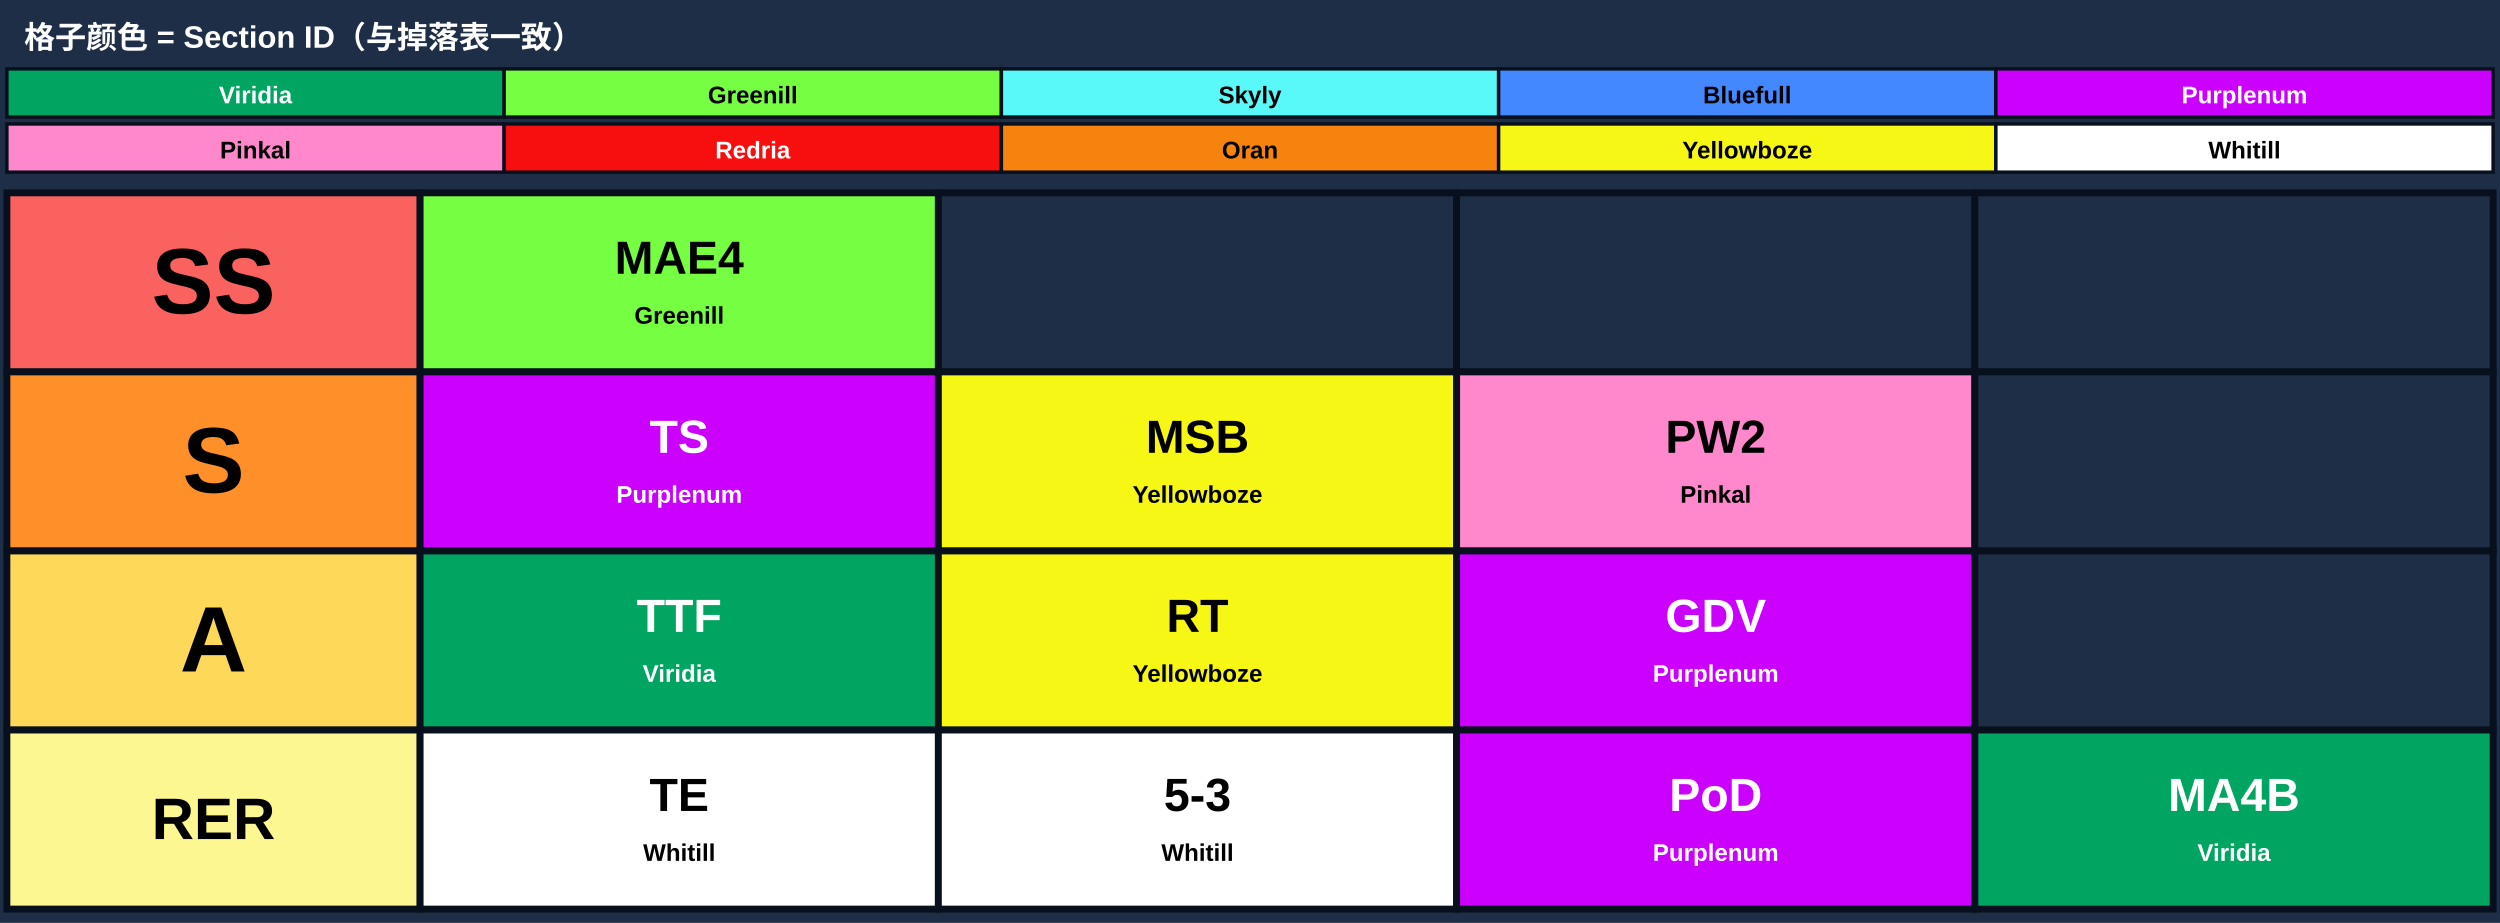
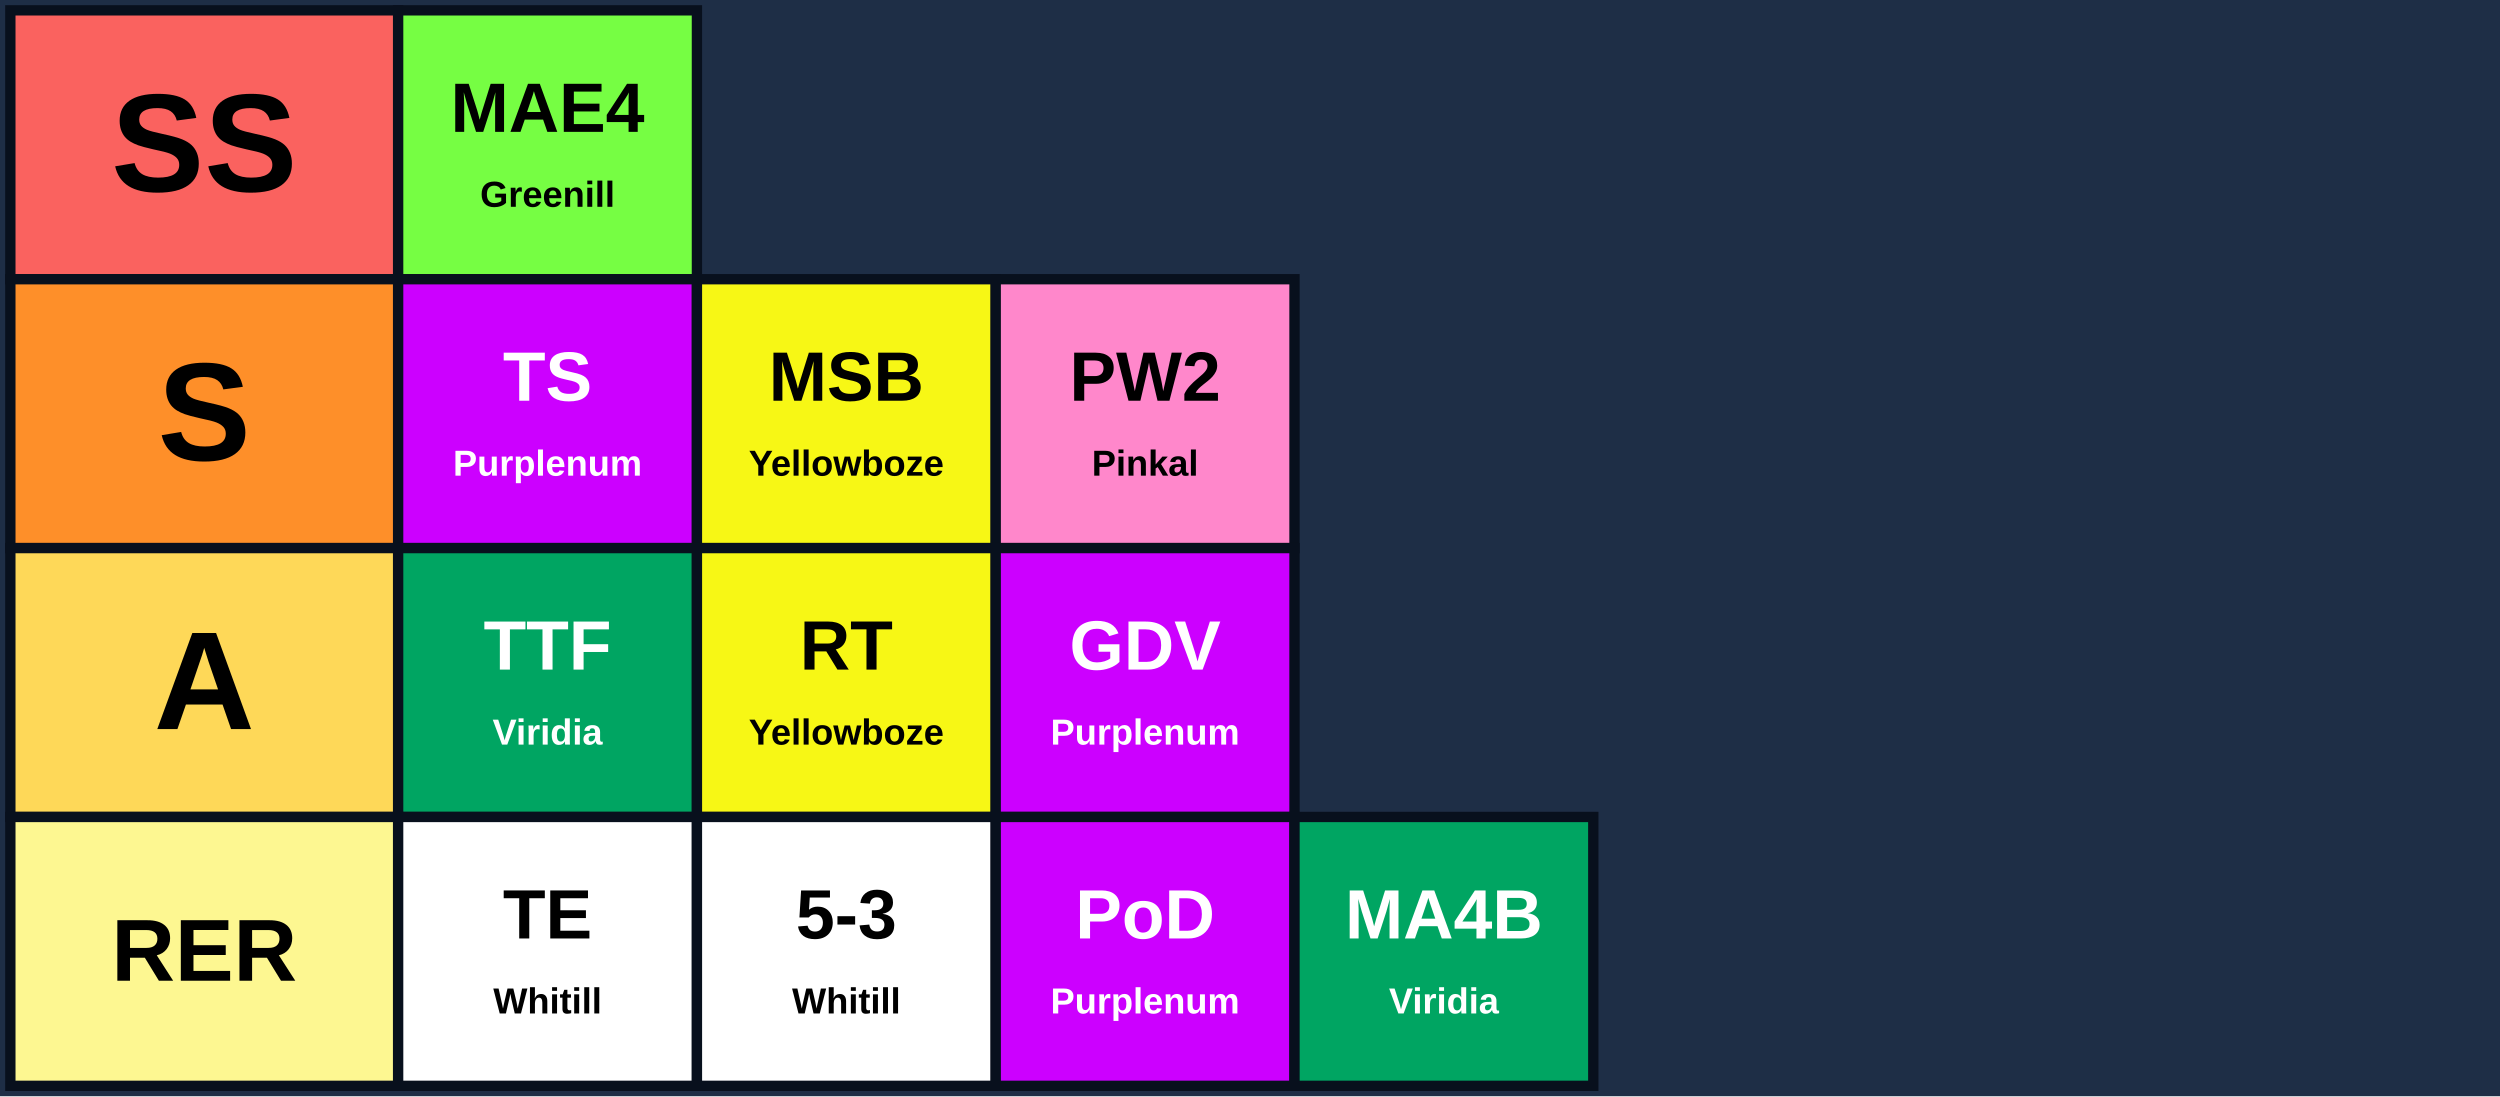
- <svg xmlns="http://www.w3.org/2000/svg" width="1452" height="536" viewBox="0 0 1452 536" role="img">
-   <rect width="1452" height="536" fill="#1E2E46" />
-   <text x="14" y="28" text-anchor="start" font-family="Arial, Helvetica, sans-serif" font-size="18" font-weight="700" fill="#FFFFFF">格子颜色 = Section ID（与掉落表一致）</text>
-   <rect x="4" y="40" width="288.8" height="28" fill="#00A562" stroke="#08101D" stroke-width="2" />
-   <text x="148.4" y="60" text-anchor="middle" font-family="Arial, Helvetica, sans-serif" font-size="14" font-weight="700" fill="#FFFFFF">Viridia</text>
-   <rect x="292.8" y="40" width="288.8" height="28" fill="#76FE43" stroke="#08101D" stroke-width="2" />
-   <text x="437.2" y="60" text-anchor="middle" font-family="Arial, Helvetica, sans-serif" font-size="14" font-weight="700" fill="#000000">Greenill</text>
-   <rect x="581.6" y="40" width="288.8" height="28" fill="#59F9F9" stroke="#08101D" stroke-width="2" />
-   <text x="726" y="60" text-anchor="middle" font-family="Arial, Helvetica, sans-serif" font-size="14" font-weight="700" fill="#000000">Skyly</text>
-   <rect x="870.4" y="40" width="288.8" height="28" fill="#4488FF" stroke="#08101D" stroke-width="2" />
-   <text x="1014.8" y="60" text-anchor="middle" font-family="Arial, Helvetica, sans-serif" font-size="14" font-weight="700" fill="#000000">Bluefull</text>
-   <rect x="1159.2" y="40" width="288.8" height="28" fill="#CC00FF" stroke="#08101D" stroke-width="2" />
-   <text x="1303.6" y="60" text-anchor="middle" font-family="Arial, Helvetica, sans-serif" font-size="14" font-weight="700" fill="#FFFFFF">Purplenum</text>
-   <rect x="4" y="72" width="288.8" height="28" fill="#FF87CB" stroke="#08101D" stroke-width="2" />
-   <text x="148.4" y="92" text-anchor="middle" font-family="Arial, Helvetica, sans-serif" font-size="14" font-weight="700" fill="#000000">Pinkal</text>
-   <rect x="292.8" y="72" width="288.8" height="28" fill="#F70F0F" stroke="#08101D" stroke-width="2" />
-   <text x="437.2" y="92" text-anchor="middle" font-family="Arial, Helvetica, sans-serif" font-size="14" font-weight="700" fill="#FFFFFF">Redria</text>
-   <rect x="581.6" y="72" width="288.8" height="28" fill="#F7830F" stroke="#08101D" stroke-width="2" />
-   <text x="726" y="92" text-anchor="middle" font-family="Arial, Helvetica, sans-serif" font-size="14" font-weight="700" fill="#000000">Oran</text>
-   <rect x="870.4" y="72" width="288.8" height="28" fill="#F7F715" stroke="#08101D" stroke-width="2" />
-   <text x="1014.8" y="92" text-anchor="middle" font-family="Arial, Helvetica, sans-serif" font-size="14" font-weight="700" fill="#000000">Yellowboze</text>
-   <rect x="1159.2" y="72" width="288.8" height="28" fill="#FFFFFF" stroke="#08101D" stroke-width="2" />
-   <text x="1303.6" y="92" text-anchor="middle" font-family="Arial, Helvetica, sans-serif" font-size="14" font-weight="700" fill="#000000">Whitill</text>
-   <rect x="4" y="112" width="240" height="104" fill="#FA625F" stroke="#08101D" stroke-width="4" />
-   <text x="124" y="182" text-anchor="middle" font-family="Arial, Helvetica, sans-serif" font-size="54" font-weight="800" fill="#000000">SS</text>
-   <rect x="244" y="112" width="301" height="104" fill="#76FE43" stroke="#08101D" stroke-width="4" />
-   <text x="394.5" y="159" text-anchor="middle" font-family="Arial, Helvetica, sans-serif" font-size="27" font-weight="800" fill="#000000">MAE4</text>
-   <text x="394.5" y="188" text-anchor="middle" font-family="Arial, Helvetica, sans-serif" font-size="14" font-weight="600" fill="#000000">Greenill</text>
-   <rect x="545" y="112" width="301" height="104" fill="#1E2E46" stroke="#08101D" stroke-width="4" />
-   <rect x="846" y="112" width="301" height="104" fill="#1E2E46" stroke="#08101D" stroke-width="4" />
-   <rect x="1147" y="112" width="301" height="104" fill="#1E2E46" stroke="#08101D" stroke-width="4" />
-   <rect x="4" y="216" width="240" height="104" fill="#FE8F29" stroke="#08101D" stroke-width="4" />
-   <text x="124" y="286" text-anchor="middle" font-family="Arial, Helvetica, sans-serif" font-size="54" font-weight="800" fill="#000000">S</text>
-   <rect x="244" y="216" width="301" height="104" fill="#CC00FF" stroke="#08101D" stroke-width="4" />
-   <text x="394.5" y="263" text-anchor="middle" font-family="Arial, Helvetica, sans-serif" font-size="27" font-weight="800" fill="#FFFFFF">TS</text>
-   <text x="394.5" y="292" text-anchor="middle" font-family="Arial, Helvetica, sans-serif" font-size="14" font-weight="600" fill="#FFFFFF">Purplenum</text>
-   <rect x="545" y="216" width="301" height="104" fill="#F7F715" stroke="#08101D" stroke-width="4" />
-   <text x="695.5" y="263" text-anchor="middle" font-family="Arial, Helvetica, sans-serif" font-size="27" font-weight="800" fill="#000000">MSB</text>
-   <text x="695.5" y="292" text-anchor="middle" font-family="Arial, Helvetica, sans-serif" font-size="14" font-weight="600" fill="#000000">Yellowboze</text>
-   <rect x="846" y="216" width="301" height="104" fill="#FF87CB" stroke="#08101D" stroke-width="4" />
-   <text x="996.5" y="263" text-anchor="middle" font-family="Arial, Helvetica, sans-serif" font-size="27" font-weight="800" fill="#000000">PW2</text>
-   <text x="996.5" y="292" text-anchor="middle" font-family="Arial, Helvetica, sans-serif" font-size="14" font-weight="600" fill="#000000">Pinkal</text>
-   <rect x="1147" y="216" width="301" height="104" fill="#1E2E46" stroke="#08101D" stroke-width="4" />
-   <rect x="4" y="320" width="240" height="104" fill="#FED858" stroke="#08101D" stroke-width="4" />
-   <text x="124" y="390" text-anchor="middle" font-family="Arial, Helvetica, sans-serif" font-size="54" font-weight="800" fill="#000000">A</text>
-   <rect x="244" y="320" width="301" height="104" fill="#00A562" stroke="#08101D" stroke-width="4" />
-   <text x="394.5" y="367" text-anchor="middle" font-family="Arial, Helvetica, sans-serif" font-size="27" font-weight="800" fill="#FFFFFF">TTF</text>
-   <text x="394.5" y="396" text-anchor="middle" font-family="Arial, Helvetica, sans-serif" font-size="14" font-weight="600" fill="#FFFFFF">Viridia</text>
-   <rect x="545" y="320" width="301" height="104" fill="#F7F715" stroke="#08101D" stroke-width="4" />
-   <text x="695.5" y="367" text-anchor="middle" font-family="Arial, Helvetica, sans-serif" font-size="27" font-weight="800" fill="#000000">RT</text>
-   <text x="695.5" y="396" text-anchor="middle" font-family="Arial, Helvetica, sans-serif" font-size="14" font-weight="600" fill="#000000">Yellowboze</text>
-   <rect x="846" y="320" width="301" height="104" fill="#CC00FF" stroke="#08101D" stroke-width="4" />
-   <text x="996.5" y="367" text-anchor="middle" font-family="Arial, Helvetica, sans-serif" font-size="27" font-weight="800" fill="#FFFFFF">GDV</text>
-   <text x="996.5" y="396" text-anchor="middle" font-family="Arial, Helvetica, sans-serif" font-size="14" font-weight="600" fill="#FFFFFF">Purplenum</text>
-   <rect x="1147" y="320" width="301" height="104" fill="#1E2E46" stroke="#08101D" stroke-width="4" />
-   <rect x="4" y="424" width="240" height="104" fill="#FDF791" stroke="#08101D" stroke-width="4" />
-   <text x="124" y="487.333" text-anchor="middle" font-family="Arial, Helvetica, sans-serif" font-size="34" font-weight="800" fill="#000000">RER</text>
-   <rect x="244" y="424" width="301" height="104" fill="#FFFFFF" stroke="#08101D" stroke-width="4" />
-   <text x="394.5" y="471" text-anchor="middle" font-family="Arial, Helvetica, sans-serif" font-size="27" font-weight="800" fill="#000000">TE</text>
-   <text x="394.5" y="500" text-anchor="middle" font-family="Arial, Helvetica, sans-serif" font-size="14" font-weight="600" fill="#000000">Whitill</text>
-   <rect x="545" y="424" width="301" height="104" fill="#FFFFFF" stroke="#08101D" stroke-width="4" />
-   <text x="695.5" y="471" text-anchor="middle" font-family="Arial, Helvetica, sans-serif" font-size="27" font-weight="800" fill="#000000">5-3</text>
-   <text x="695.5" y="500" text-anchor="middle" font-family="Arial, Helvetica, sans-serif" font-size="14" font-weight="600" fill="#000000">Whitill</text>
-   <rect x="846" y="424" width="301" height="104" fill="#CC00FF" stroke="#08101D" stroke-width="4" />
-   <text x="996.5" y="471" text-anchor="middle" font-family="Arial, Helvetica, sans-serif" font-size="27" font-weight="800" fill="#FFFFFF">PoD</text>
-   <text x="996.5" y="500" text-anchor="middle" font-family="Arial, Helvetica, sans-serif" font-size="14" font-weight="600" fill="#FFFFFF">Purplenum</text>
-   <rect x="1147" y="424" width="301" height="104" fill="#00A562" stroke="#08101D" stroke-width="4" />
-   <text x="1297.5" y="471" text-anchor="middle" font-family="Arial, Helvetica, sans-serif" font-size="27" font-weight="800" fill="#FFFFFF">MA4B</text>
-   <text x="1297.5" y="500" text-anchor="middle" font-family="Arial, Helvetica, sans-serif" font-size="14" font-weight="600" fill="#FFFFFF">Viridia</text>
+ <svg xmlns="http://www.w3.org/2000/svg" width="967" height="424" viewBox="0 0 967 424" role="img">
+   <rect width="967" height="424" fill="#1E2E46" />
+   <rect x="4" y="4" width="150" height="104" fill="#FA625F" stroke="#08101D" stroke-width="4" />
+   <text x="79" y="74" text-anchor="middle" font-family="Arial, Helvetica, sans-serif" font-size="54" font-weight="800" fill="#000000">SS</text>
+   <rect x="154" y="4" width="115.571" height="104" fill="#76FE43" stroke="#08101D" stroke-width="4" />
+   <text x="211.786" y="51" text-anchor="middle" font-family="Arial, Helvetica, sans-serif" font-size="27" font-weight="800" fill="#000000">MAE4</text>
+   <text x="211.786" y="80" text-anchor="middle" font-family="Arial, Helvetica, sans-serif" font-size="14" font-weight="600" fill="#000000">Greenill</text>
+   <rect x="4" y="108" width="150" height="104" fill="#FE8F29" stroke="#08101D" stroke-width="4" />
+   <text x="79" y="178" text-anchor="middle" font-family="Arial, Helvetica, sans-serif" font-size="54" font-weight="800" fill="#000000">S</text>
+   <rect x="154" y="108" width="115.571" height="104" fill="#CC00FF" stroke="#08101D" stroke-width="4" />
+   <text x="211.786" y="155" text-anchor="middle" font-family="Arial, Helvetica, sans-serif" font-size="27" font-weight="800" fill="#FFFFFF">TS</text>
+   <text x="211.786" y="184" text-anchor="middle" font-family="Arial, Helvetica, sans-serif" font-size="14" font-weight="600" fill="#FFFFFF">Purplenum</text>
+   <rect x="269.571" y="108" width="115.571" height="104" fill="#F7F715" stroke="#08101D" stroke-width="4" />
+   <text x="327.357" y="155" text-anchor="middle" font-family="Arial, Helvetica, sans-serif" font-size="27" font-weight="800" fill="#000000">MSB</text>
+   <text x="327.357" y="184" text-anchor="middle" font-family="Arial, Helvetica, sans-serif" font-size="14" font-weight="600" fill="#000000">Yellowboze</text>
+   <rect x="385.143" y="108" width="115.571" height="104" fill="#FF87CB" stroke="#08101D" stroke-width="4" />
+   <text x="442.929" y="155" text-anchor="middle" font-family="Arial, Helvetica, sans-serif" font-size="27" font-weight="800" fill="#000000">PW2</text>
+   <text x="442.929" y="184" text-anchor="middle" font-family="Arial, Helvetica, sans-serif" font-size="14" font-weight="600" fill="#000000">Pinkal</text>
+   <rect x="4" y="212" width="150" height="104" fill="#FED858" stroke="#08101D" stroke-width="4" />
+   <text x="79" y="282" text-anchor="middle" font-family="Arial, Helvetica, sans-serif" font-size="54" font-weight="800" fill="#000000">A</text>
+   <rect x="154" y="212" width="115.571" height="104" fill="#00A562" stroke="#08101D" stroke-width="4" />
+   <text x="211.786" y="259" text-anchor="middle" font-family="Arial, Helvetica, sans-serif" font-size="27" font-weight="800" fill="#FFFFFF">TTF</text>
+   <text x="211.786" y="288" text-anchor="middle" font-family="Arial, Helvetica, sans-serif" font-size="14" font-weight="600" fill="#FFFFFF">Viridia</text>
+   <rect x="269.571" y="212" width="115.571" height="104" fill="#F7F715" stroke="#08101D" stroke-width="4" />
+   <text x="327.357" y="259" text-anchor="middle" font-family="Arial, Helvetica, sans-serif" font-size="27" font-weight="800" fill="#000000">RT</text>
+   <text x="327.357" y="288" text-anchor="middle" font-family="Arial, Helvetica, sans-serif" font-size="14" font-weight="600" fill="#000000">Yellowboze</text>
+   <rect x="385.143" y="212" width="115.571" height="104" fill="#CC00FF" stroke="#08101D" stroke-width="4" />
+   <text x="442.929" y="259" text-anchor="middle" font-family="Arial, Helvetica, sans-serif" font-size="27" font-weight="800" fill="#FFFFFF">GDV</text>
+   <text x="442.929" y="288" text-anchor="middle" font-family="Arial, Helvetica, sans-serif" font-size="14" font-weight="600" fill="#FFFFFF">Purplenum</text>
+   <rect x="4" y="316" width="150" height="104" fill="#FDF791" stroke="#08101D" stroke-width="4" />
+   <text x="79" y="379.333" text-anchor="middle" font-family="Arial, Helvetica, sans-serif" font-size="34" font-weight="800" fill="#000000">RER</text>
+   <rect x="154" y="316" width="115.571" height="104" fill="#FFFFFF" stroke="#08101D" stroke-width="4" />
+   <text x="211.786" y="363" text-anchor="middle" font-family="Arial, Helvetica, sans-serif" font-size="27" font-weight="800" fill="#000000">TE</text>
+   <text x="211.786" y="392" text-anchor="middle" font-family="Arial, Helvetica, sans-serif" font-size="14" font-weight="600" fill="#000000">Whitill</text>
+   <rect x="269.571" y="316" width="115.571" height="104" fill="#FFFFFF" stroke="#08101D" stroke-width="4" />
+   <text x="327.357" y="363" text-anchor="middle" font-family="Arial, Helvetica, sans-serif" font-size="27" font-weight="800" fill="#000000">5-3</text>
+   <text x="327.357" y="392" text-anchor="middle" font-family="Arial, Helvetica, sans-serif" font-size="14" font-weight="600" fill="#000000">Whitill</text>
+   <rect x="385.143" y="316" width="115.571" height="104" fill="#CC00FF" stroke="#08101D" stroke-width="4" />
+   <text x="442.929" y="363" text-anchor="middle" font-family="Arial, Helvetica, sans-serif" font-size="27" font-weight="800" fill="#FFFFFF">PoD</text>
+   <text x="442.929" y="392" text-anchor="middle" font-family="Arial, Helvetica, sans-serif" font-size="14" font-weight="600" fill="#FFFFFF">Purplenum</text>
+   <rect x="500.714" y="316" width="115.571" height="104" fill="#00A562" stroke="#08101D" stroke-width="4" />
+   <text x="558.5" y="363" text-anchor="middle" font-family="Arial, Helvetica, sans-serif" font-size="27" font-weight="800" fill="#FFFFFF">MA4B</text>
+   <text x="558.5" y="392" text-anchor="middle" font-family="Arial, Helvetica, sans-serif" font-size="14" font-weight="600" fill="#FFFFFF">Viridia</text>
</svg>
